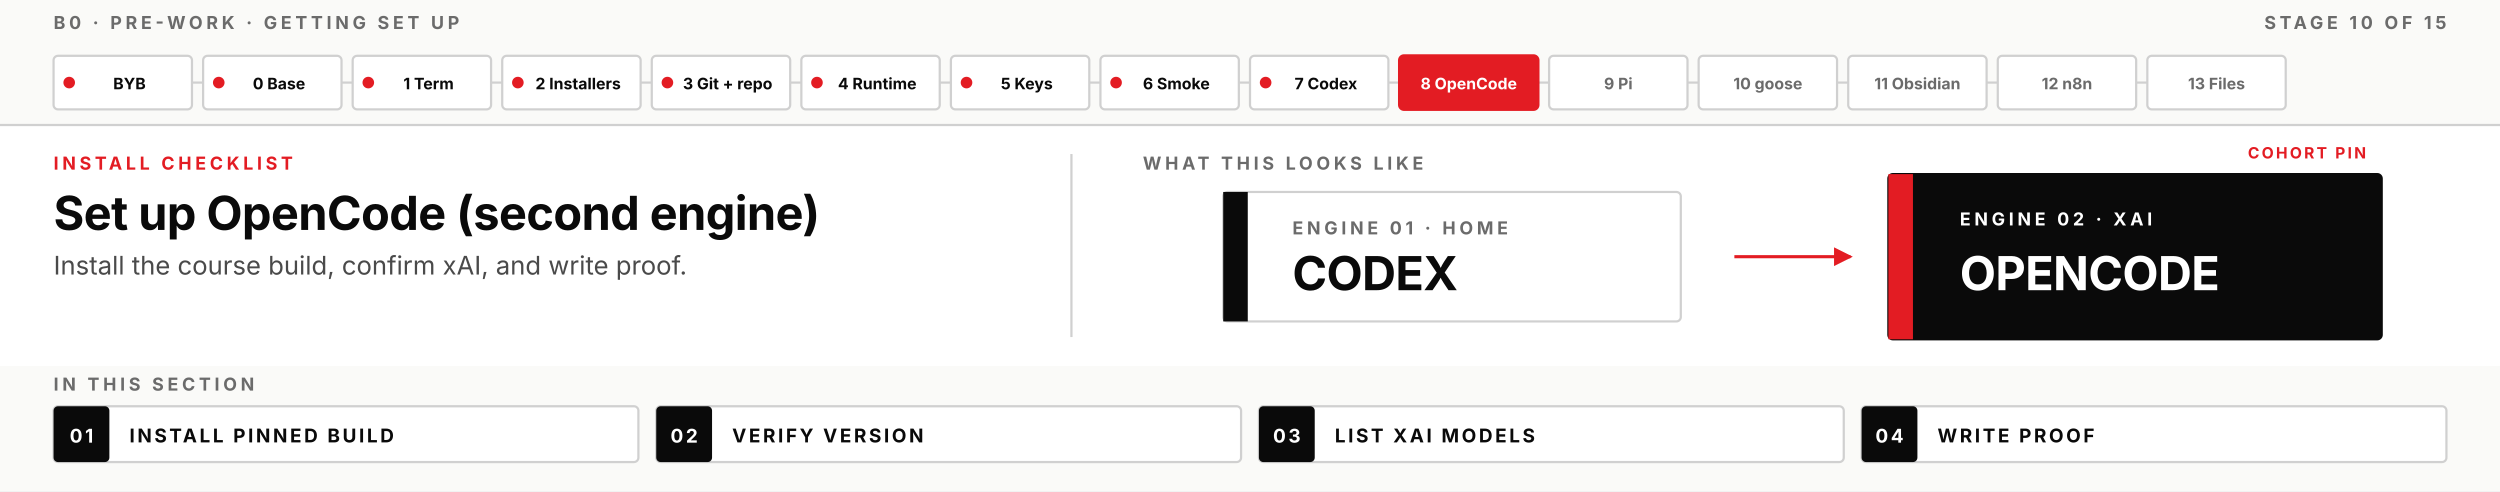
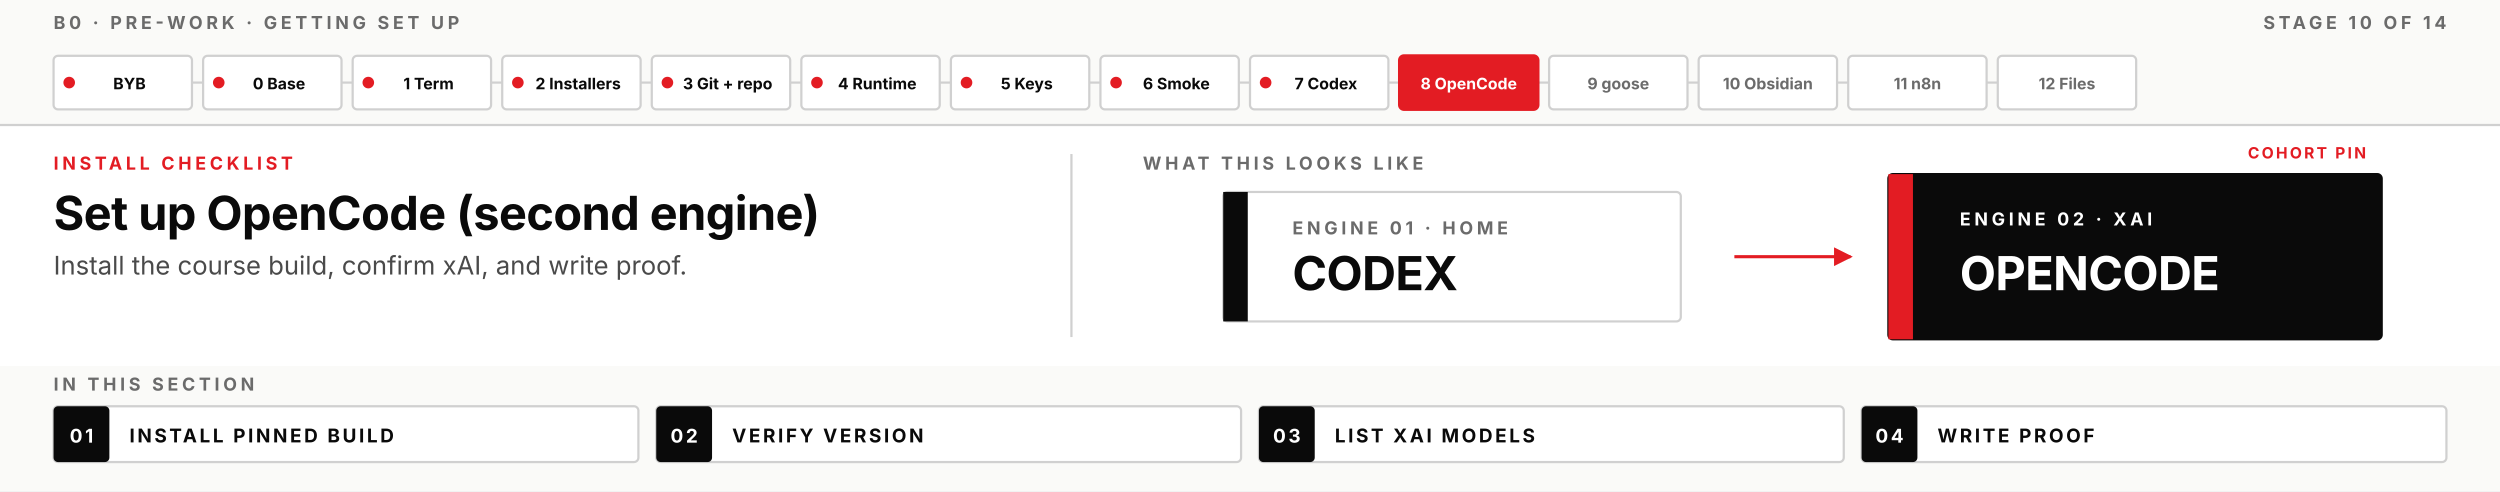
<svg xmlns="http://www.w3.org/2000/svg" viewBox="0 0 1120 220" role="img" aria-labelledby="title-install-pre-work-8-opencode-your-second-engine">
  <defs>
    <marker id="arrow" viewBox="0 0 8 8" refX="7" refY="4" markerWidth="6" markerHeight="6" orient="auto-start-reverse">
      <path d="M0 0 8 4 0 8Z" fill="#0A0A0A" />
    </marker>
    <marker id="arrow-red" viewBox="0 0 8 8" refX="7" refY="4" markerWidth="6" markerHeight="6" orient="auto-start-reverse">
      <path d="M0 0 8 4 0 8Z" fill="#E31C23" />
    </marker>
    <style>
      text { font-family: system-ui, "Inter", "Helvetica Neue", Arial, sans-serif; fill: #0A0A0A; }
      .micro { font-size: 8px; font-weight: 650; letter-spacing: 1.65px; }
      .tiny { font-size: 7px; font-weight: 650; letter-spacing: 1px; }
      .railtext { font-size: 7.1px; font-weight: 650; }
      .title { font-size: 21px; font-weight: 680; letter-spacing: -0.25px; }
      .purpose { font-size: 11.5px; font-weight: 430; fill: #4A4A4A; }
      .caption { font-size: 8.5px; font-weight: 650; letter-spacing: 1.15px; }
      .body { font-size: 9.5px; font-weight: 520; }
      .muted { fill: #6B6B6B; }
      .white { fill: #FFFFFF; }
      .red { fill: #E31C23; }
      .gold { fill: #A58650; }
      .line { fill: none; stroke: #0A0A0A; stroke-width: 1.35; vector-effect: non-scaling-stroke; }
      .hair { fill: none; stroke: #D0D0D0; stroke-width: 1; vector-effect: non-scaling-stroke; }
      .redline { fill: none; stroke: #E31C23; stroke-width: 1.4; vector-effect: non-scaling-stroke; }
      .goldline { fill: none; stroke: #A58650; stroke-width: 1.35; vector-effect: non-scaling-stroke; }
      .dash { stroke-dasharray: 5 4; }
    </style>
  </defs>
  <rect width="1120" height="220" fill="#FFFFFF" />
  <rect x="0" y="0" width="1120" height="56" fill="#FAFAF8" />
  <text x="24" y="13" class="micro muted">B0 · PRE-WORK · GETTING SET UP</text>
-   <text x="1096" y="13" class="micro muted" text-anchor="end">STAGE 10 OF 15</text>
-   <path d="M55 37H993" class="hair" />
+   <text x="1096" y="13" class="micro muted" text-anchor="end">STAGE 10 OF 14</text>
+   <path d="M55 37H926" class="hair" />
  <rect x="24" y="25" width="62" height="24" rx="2" fill="#FFFFFF" stroke="#D0D0D0" stroke-width="1" />
  <circle cx="31" cy="37" r="2.6" fill="#E31C23" />
  <text x="58" y="40" class="railtext" text-anchor="middle">BYB</text>
  <rect x="91" y="25" width="62" height="24" rx="2" fill="#FFFFFF" stroke="#D0D0D0" stroke-width="1" />
  <circle cx="98" cy="37" r="2.6" fill="#E31C23" />
  <text x="125" y="40" class="railtext" text-anchor="middle">0 Base</text>
  <rect x="158" y="25" width="62" height="24" rx="2" fill="#FFFFFF" stroke="#D0D0D0" stroke-width="1" />
  <circle cx="165" cy="37" r="2.6" fill="#E31C23" />
  <text x="192" y="40" class="railtext" text-anchor="middle">1 Term</text>
  <rect x="225" y="25" width="62" height="24" rx="2" fill="#FFFFFF" stroke="#D0D0D0" stroke-width="1" />
  <circle cx="232" cy="37" r="2.6" fill="#E31C23" />
  <text x="259" y="40" class="railtext" text-anchor="middle">2 Installers</text>
  <rect x="292" y="25" width="62" height="24" rx="2" fill="#FFFFFF" stroke="#D0D0D0" stroke-width="1" />
  <circle cx="299" cy="37" r="2.6" fill="#E31C23" />
  <text x="326" y="40" class="railtext" text-anchor="middle">3 Git + repo</text>
  <rect x="359" y="25" width="62" height="24" rx="2" fill="#FFFFFF" stroke="#D0D0D0" stroke-width="1" />
  <circle cx="366" cy="37" r="2.6" fill="#E31C23" />
  <text x="393" y="40" class="railtext" text-anchor="middle">4 Runtime</text>
  <rect x="426" y="25" width="62" height="24" rx="2" fill="#FFFFFF" stroke="#D0D0D0" stroke-width="1" />
  <circle cx="433" cy="37" r="2.6" fill="#E31C23" />
  <text x="460" y="40" class="railtext" text-anchor="middle">5 Keys</text>
  <rect x="493" y="25" width="62" height="24" rx="2" fill="#FFFFFF" stroke="#D0D0D0" stroke-width="1" />
  <circle cx="500" cy="37" r="2.6" fill="#E31C23" />
  <text x="527" y="40" class="railtext" text-anchor="middle">6 Smoke</text>
  <rect x="560" y="25" width="62" height="24" rx="2" fill="#FFFFFF" stroke="#D0D0D0" stroke-width="1" />
  <circle cx="567" cy="37" r="2.6" fill="#E31C23" />
  <text x="594" y="40" class="railtext" text-anchor="middle">7 Codex</text>
  <rect x="627" y="25" width="62" height="24" rx="2" fill="#E31C23" stroke="#E31C23" stroke-width="1.4" />
  <text x="658" y="40" class="railtext white" text-anchor="middle">8 OpenCode</text>
  <rect x="694" y="25" width="62" height="24" rx="2" fill="#FFFFFF" stroke="#D0D0D0" stroke-width="1" />
-   <text x="725" y="40" class="railtext muted" text-anchor="middle">9 Pi</text>
+   <text x="725" y="40" class="railtext muted" text-anchor="middle">9 goose</text>
  <rect x="761" y="25" width="62" height="24" rx="2" fill="#FFFFFF" stroke="#D0D0D0" stroke-width="1" />
-   <text x="792" y="40" class="railtext muted" text-anchor="middle">10 goose</text>
+   <text x="792" y="40" class="railtext muted" text-anchor="middle">10 Obsidian</text>
  <rect x="828" y="25" width="62" height="24" rx="2" fill="#FFFFFF" stroke="#D0D0D0" stroke-width="1" />
-   <text x="859" y="40" class="railtext muted" text-anchor="middle">11 Obsidian</text>
+   <text x="859" y="40" class="railtext muted" text-anchor="middle">11 n8n</text>
  <rect x="895" y="25" width="62" height="24" rx="2" fill="#FFFFFF" stroke="#D0D0D0" stroke-width="1" />
-   <text x="926" y="40" class="railtext muted" text-anchor="middle">12 n8n</text>
-   <rect x="962" y="25" width="62" height="24" rx="2" fill="#FFFFFF" stroke="#D0D0D0" stroke-width="1" />
-   <text x="993" y="40" class="railtext muted" text-anchor="middle">13 Files</text>
+   <text x="926" y="40" class="railtext muted" text-anchor="middle">12 Files</text>
  <path d="M0 56H1120" class="hair" />
  <text x="24" y="76" class="micro red">INSTALL CHECKLIST</text>
  <text x="24" y="103" class="title">Set up OpenCode (second engine)</text>
  <text x="24" y="123" class="purpose">Install the course build, confirm xAI, and write proof.</text>
  <path d="M480 69V151" class="hair" />
  <text x="512" y="76" class="micro muted">WHAT THIS LOOKS LIKE</text>
  <g aria-label="Twin primary and second engines">
    <rect x="548" y="86" width="205" height="58" rx="2" fill="#FFFFFF" stroke="#D0D0D0" />
    <rect x="548" y="86" width="11" height="58" fill="#0A0A0A" />
    <text x="579" y="105" class="micro muted">ENGINE 01 · HOME</text>
    <text x="579" y="130" class="title">CODEX</text>
    <path d="M777 115H829" class="redline" marker-end="url(#arrow-red)" />
    <rect x="846" y="78" width="221" height="74" rx="2" fill="#0A0A0A" stroke="#0A0A0A" />
    <rect x="846" y="78" width="11" height="74" fill="#E31C23" />
    <text x="878" y="101" class="micro white">ENGINE 02 · XAI</text>
    <text x="878" y="130" class="title white">OPENCODE</text>
    <text x="1060" y="71" class="tiny red" text-anchor="end">COHORT PIN</text>
  </g>
  <rect x="0" y="164" width="1120" height="56" fill="#FAFAF8" />
  <text x="24" y="175" class="micro muted">IN THIS SECTION</text>
  <rect x="24.00" y="182" width="262.00" height="25" rx="2" fill="#FFFFFF" stroke="#D0D0D0" />
  <rect x="24.00" y="182" width="25" height="25" rx="2" fill="#0A0A0A" />
  <text x="36.50" y="198.3" class="caption white" text-anchor="middle">01</text>
  <text x="58.00" y="198.2" class="caption">INSTALL PINNED BUILD</text>
  <rect x="294.00" y="182" width="262.00" height="25" rx="2" fill="#FFFFFF" stroke="#D0D0D0" />
  <rect x="294.00" y="182" width="25" height="25" rx="2" fill="#0A0A0A" />
  <text x="306.50" y="198.3" class="caption white" text-anchor="middle">02</text>
  <text x="328.00" y="198.2" class="caption">VERIFY VERSION</text>
  <rect x="564.00" y="182" width="262.00" height="25" rx="2" fill="#FFFFFF" stroke="#D0D0D0" />
  <rect x="564.00" y="182" width="25" height="25" rx="2" fill="#0A0A0A" />
  <text x="576.50" y="198.3" class="caption white" text-anchor="middle">03</text>
  <text x="598.00" y="198.2" class="caption">LIST XAI MODELS</text>
  <rect x="834.00" y="182" width="262.00" height="25" rx="2" fill="#FFFFFF" stroke="#D0D0D0" />
  <rect x="834.00" y="182" width="25" height="25" rx="2" fill="#0A0A0A" />
  <text x="846.50" y="198.3" class="caption white" text-anchor="middle">04</text>
  <text x="868.00" y="198.2" class="caption">WRITE PROOF</text>
</svg>
